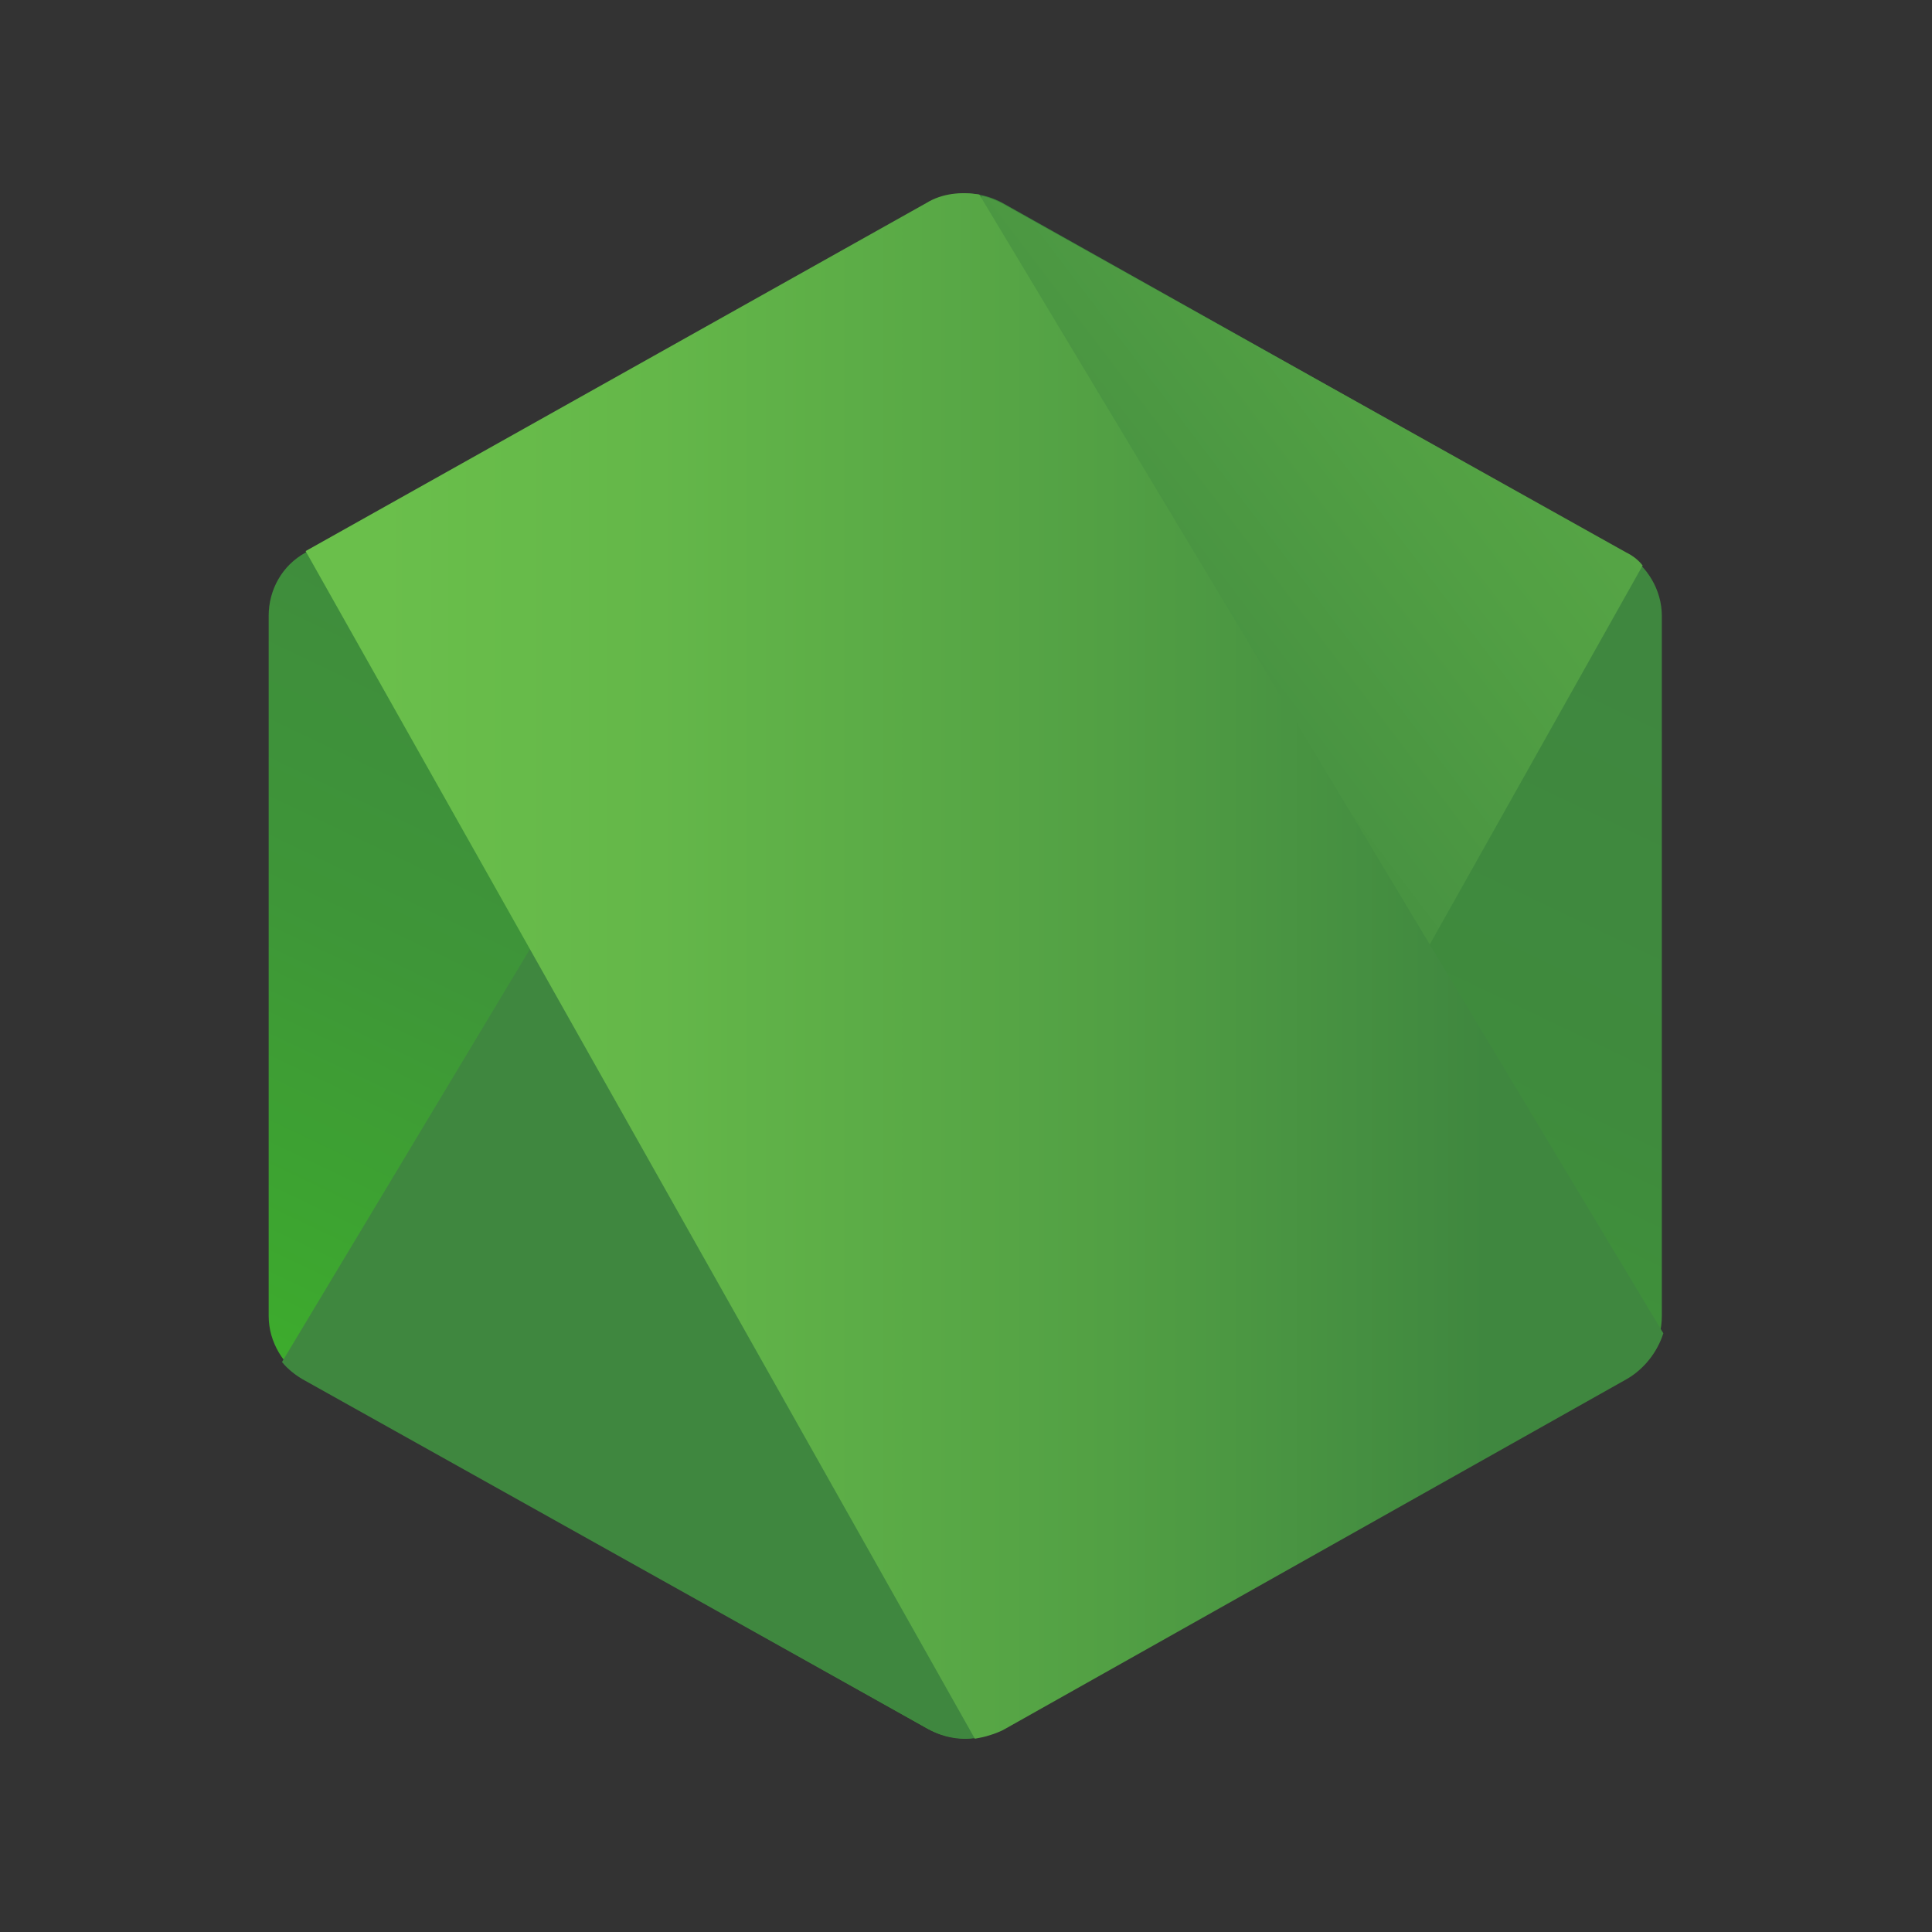
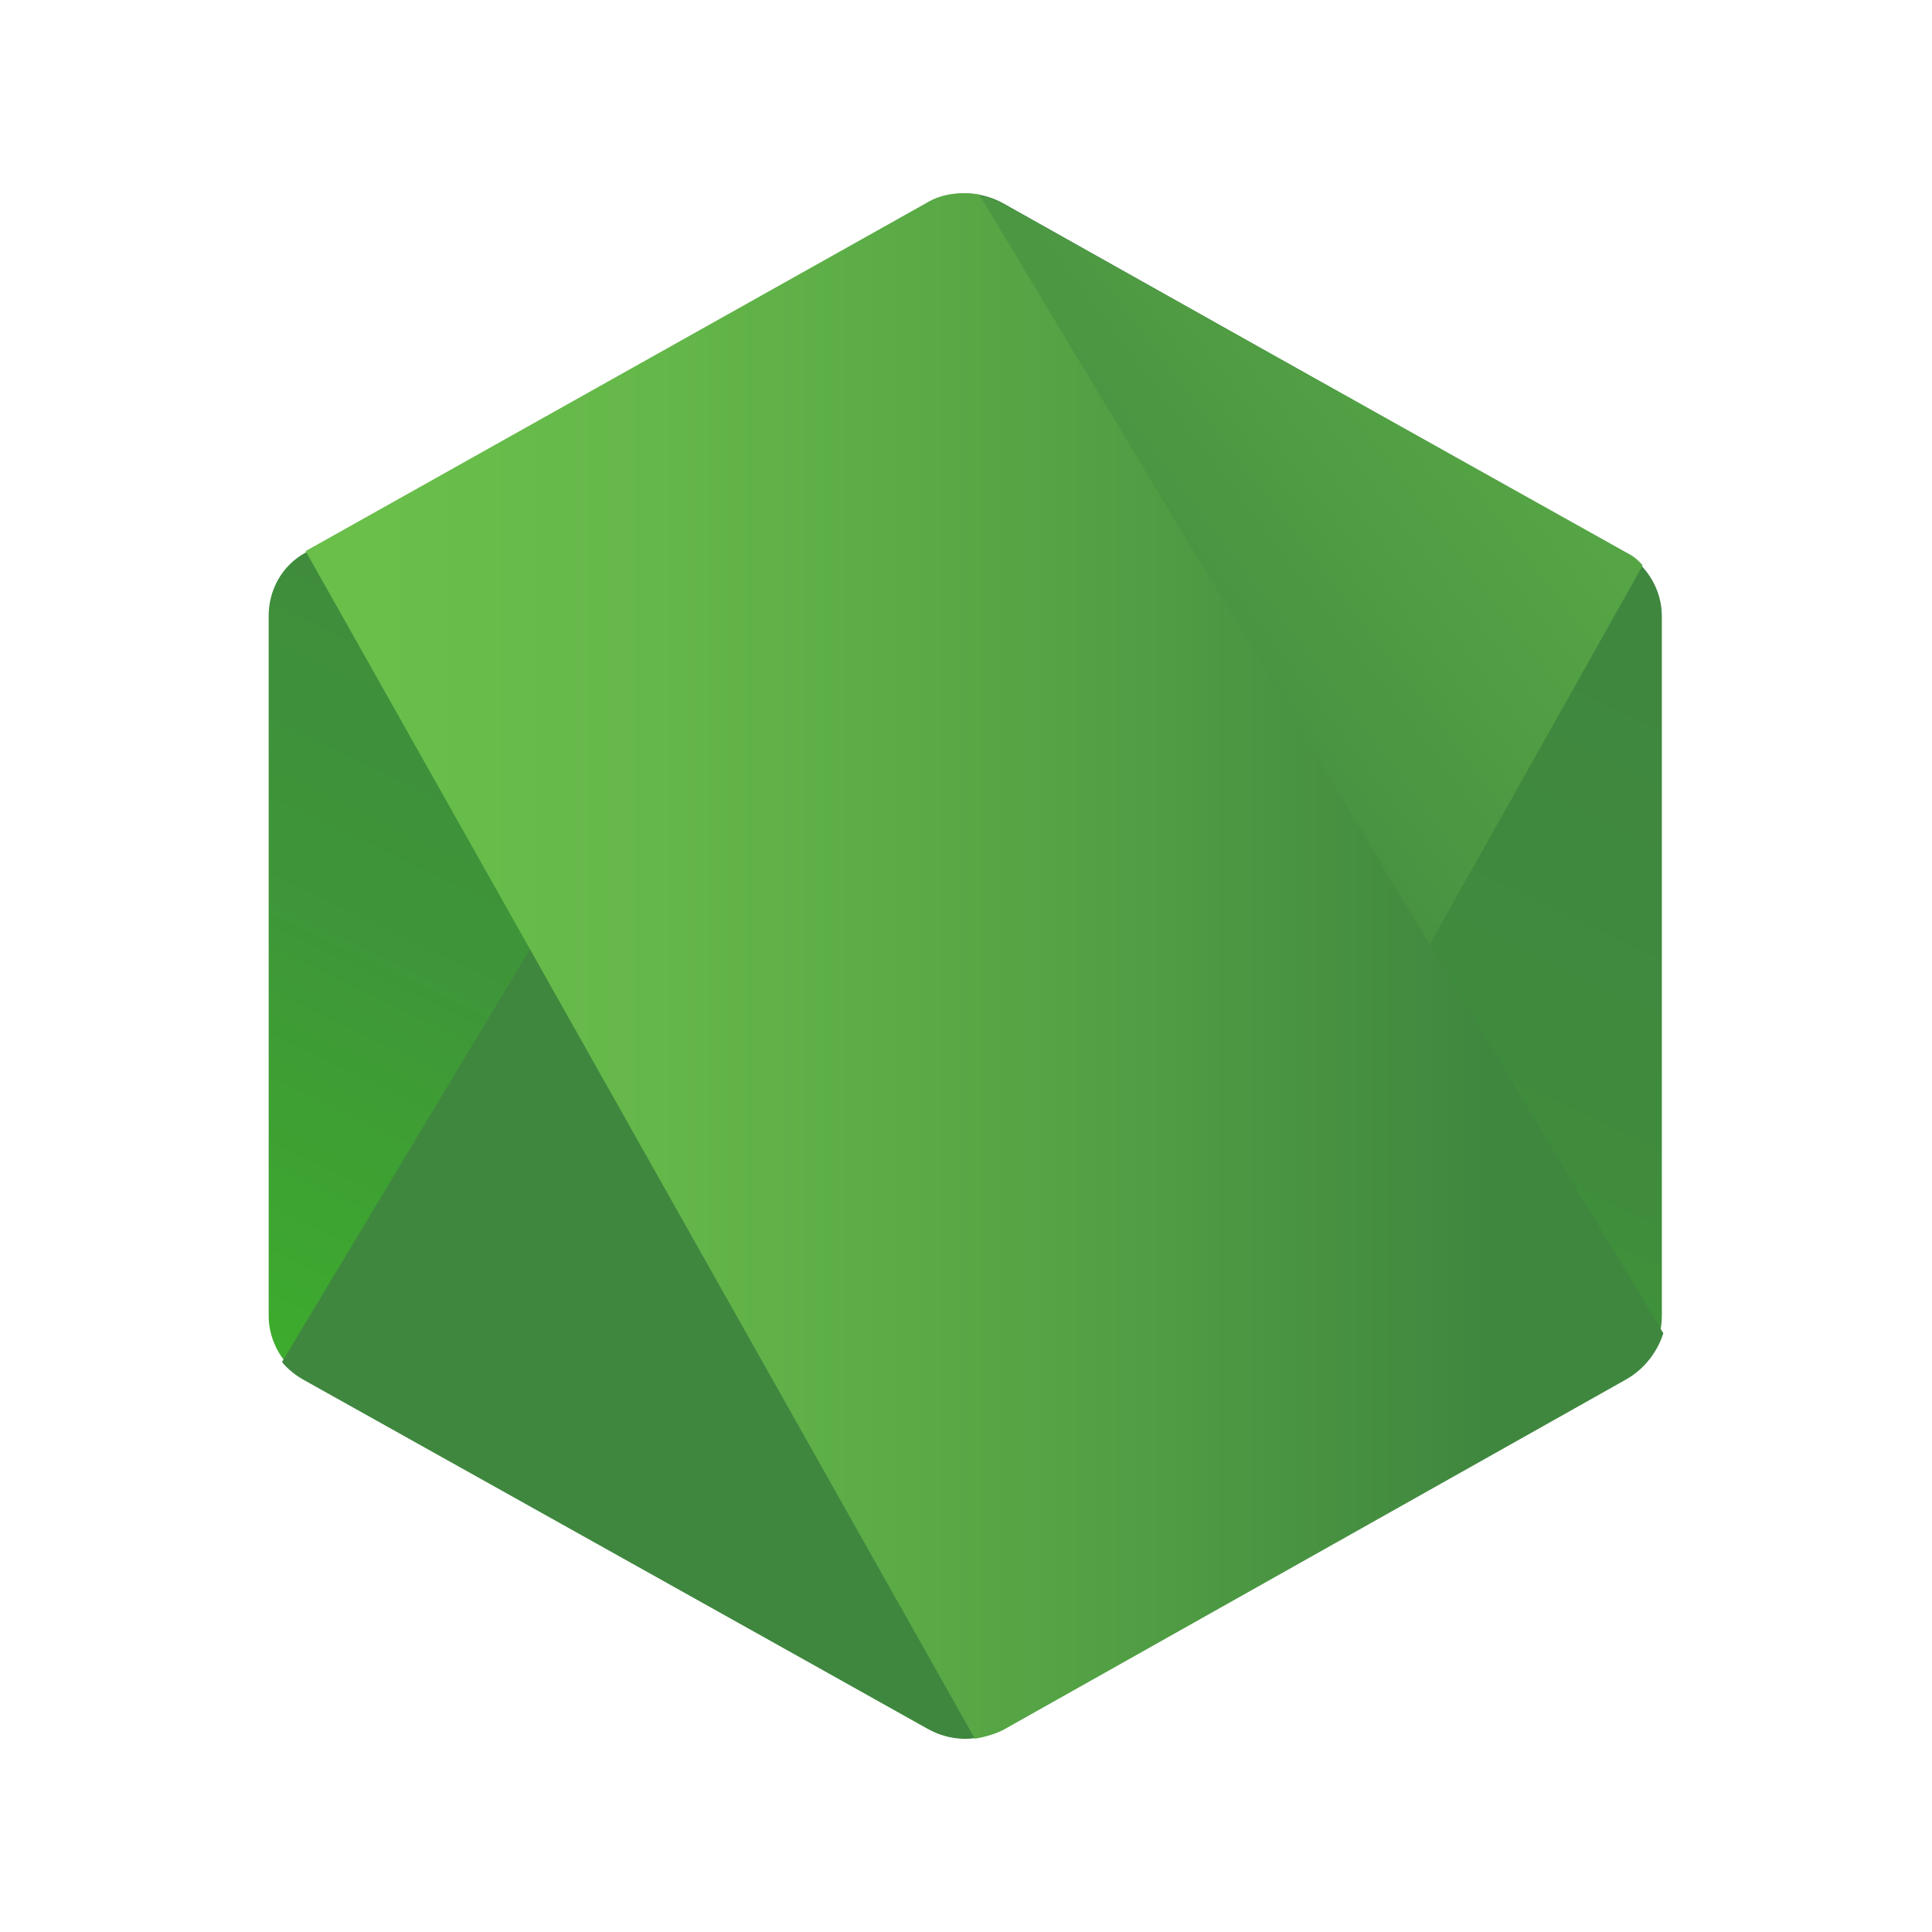
<svg xmlns="http://www.w3.org/2000/svg" viewBox="0 0 80 80">
-   <rect width="100%" height="100%" fill="#333333" />
+   <rect width="100%" height="100%" fill="white" />
  <path d="M41.529 8.412C40.55 7.876 39.388 7.876 38.409 8.412L12.654 22.88C11.676 23.415 11.125 24.427 11.125 25.499V54.494C11.125 55.566 11.737 56.577 12.654 57.113L38.409 71.581C39.388 72.117 40.55 72.117 41.529 71.581L67.284 57.113C68.263 56.577 68.813 55.566 68.813 54.494V25.499C68.813 24.427 68.201 23.415 67.284 22.88L41.529 8.412Z" fill="url(#paint0_linear_11_2098)" />
  <path d="M67.345 22.88L41.468 8.412C41.223 8.293 40.917 8.174 40.673 8.114L11.676 56.399C11.92 56.697 12.226 56.935 12.532 57.114L38.409 71.581C39.143 71.998 40 72.117 40.795 71.879L68.018 23.416C67.834 23.177 67.59 22.999 67.345 22.88Z" fill="url(#paint1_linear_11_2098)" />
  <path d="M67.346 57.113C68.08 56.696 68.631 55.982 68.875 55.208L40.551 8.054C39.817 7.935 39.022 7.995 38.349 8.411L12.655 22.819L40.367 71.997C40.735 71.937 41.163 71.818 41.53 71.64L67.346 57.113Z" fill="url(#paint2_linear_11_2098)" />
  <linearGradient id="paint0_linear_11_2098" x1="50.458" y1="19.187" x2="28.174" y2="65.897" gradientUnits="userSpaceOnUse">
    <stop stop-color="#3F873F" />
    <stop offset="0.33" stop-color="#3F8B3D" />
    <stop offset="0.637" stop-color="#3E9638" />
    <stop offset="0.934" stop-color="#3DA92E" />
    <stop offset="1" stop-color="#3DAE2B" />
  </linearGradient>
  <linearGradient id="paint1_linear_11_2098" x1="36.055" y1="43.382" x2="100.132" y2="-5.264" gradientUnits="userSpaceOnUse">
    <stop offset="0.138" stop-color="#3F873F" />
    <stop offset="0.402" stop-color="#52A044" />
    <stop offset="0.713" stop-color="#64B749" />
    <stop offset="0.908" stop-color="#6ABF4B" />
  </linearGradient>
  <linearGradient id="paint2_linear_11_2098" x1="10.182" y1="39.986" x2="69.777" y2="39.986" gradientUnits="userSpaceOnUse">
    <stop offset="0.092" stop-color="#6ABF4B" />
    <stop offset="0.287" stop-color="#64B749" />
    <stop offset="0.598" stop-color="#52A044" />
    <stop offset="0.862" stop-color="#3F873F" />
  </linearGradient>
</svg>
